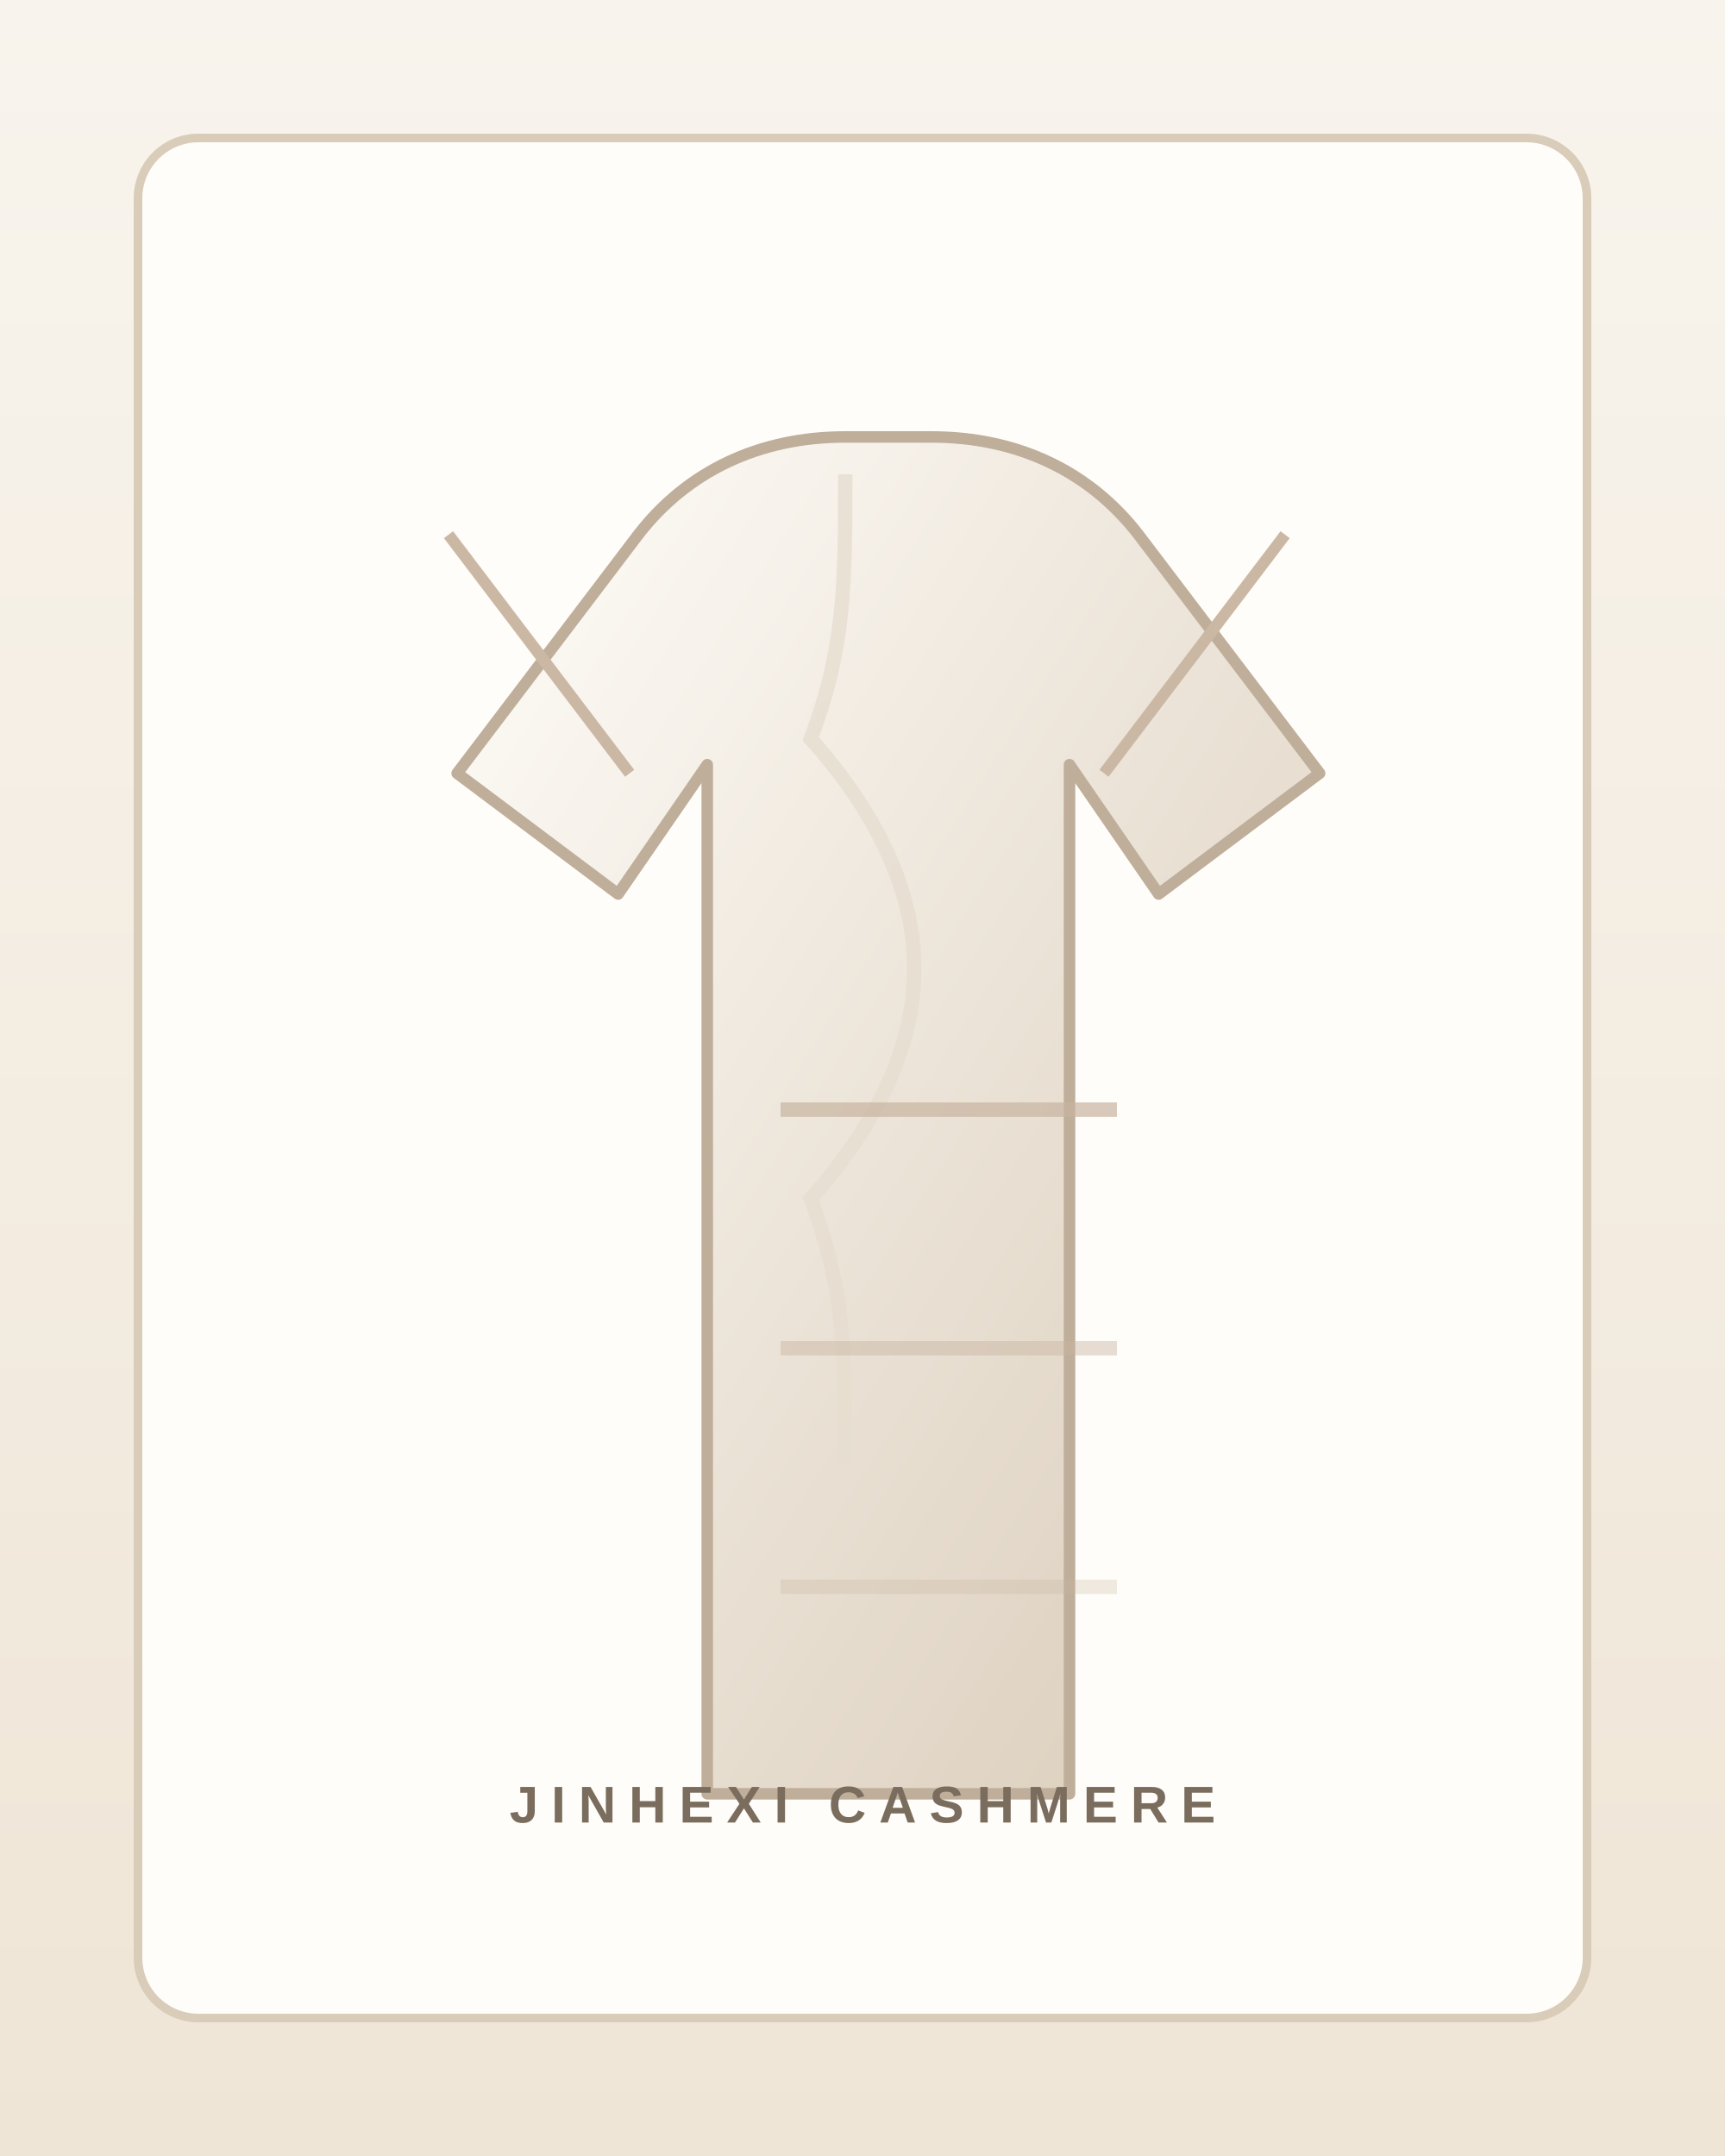
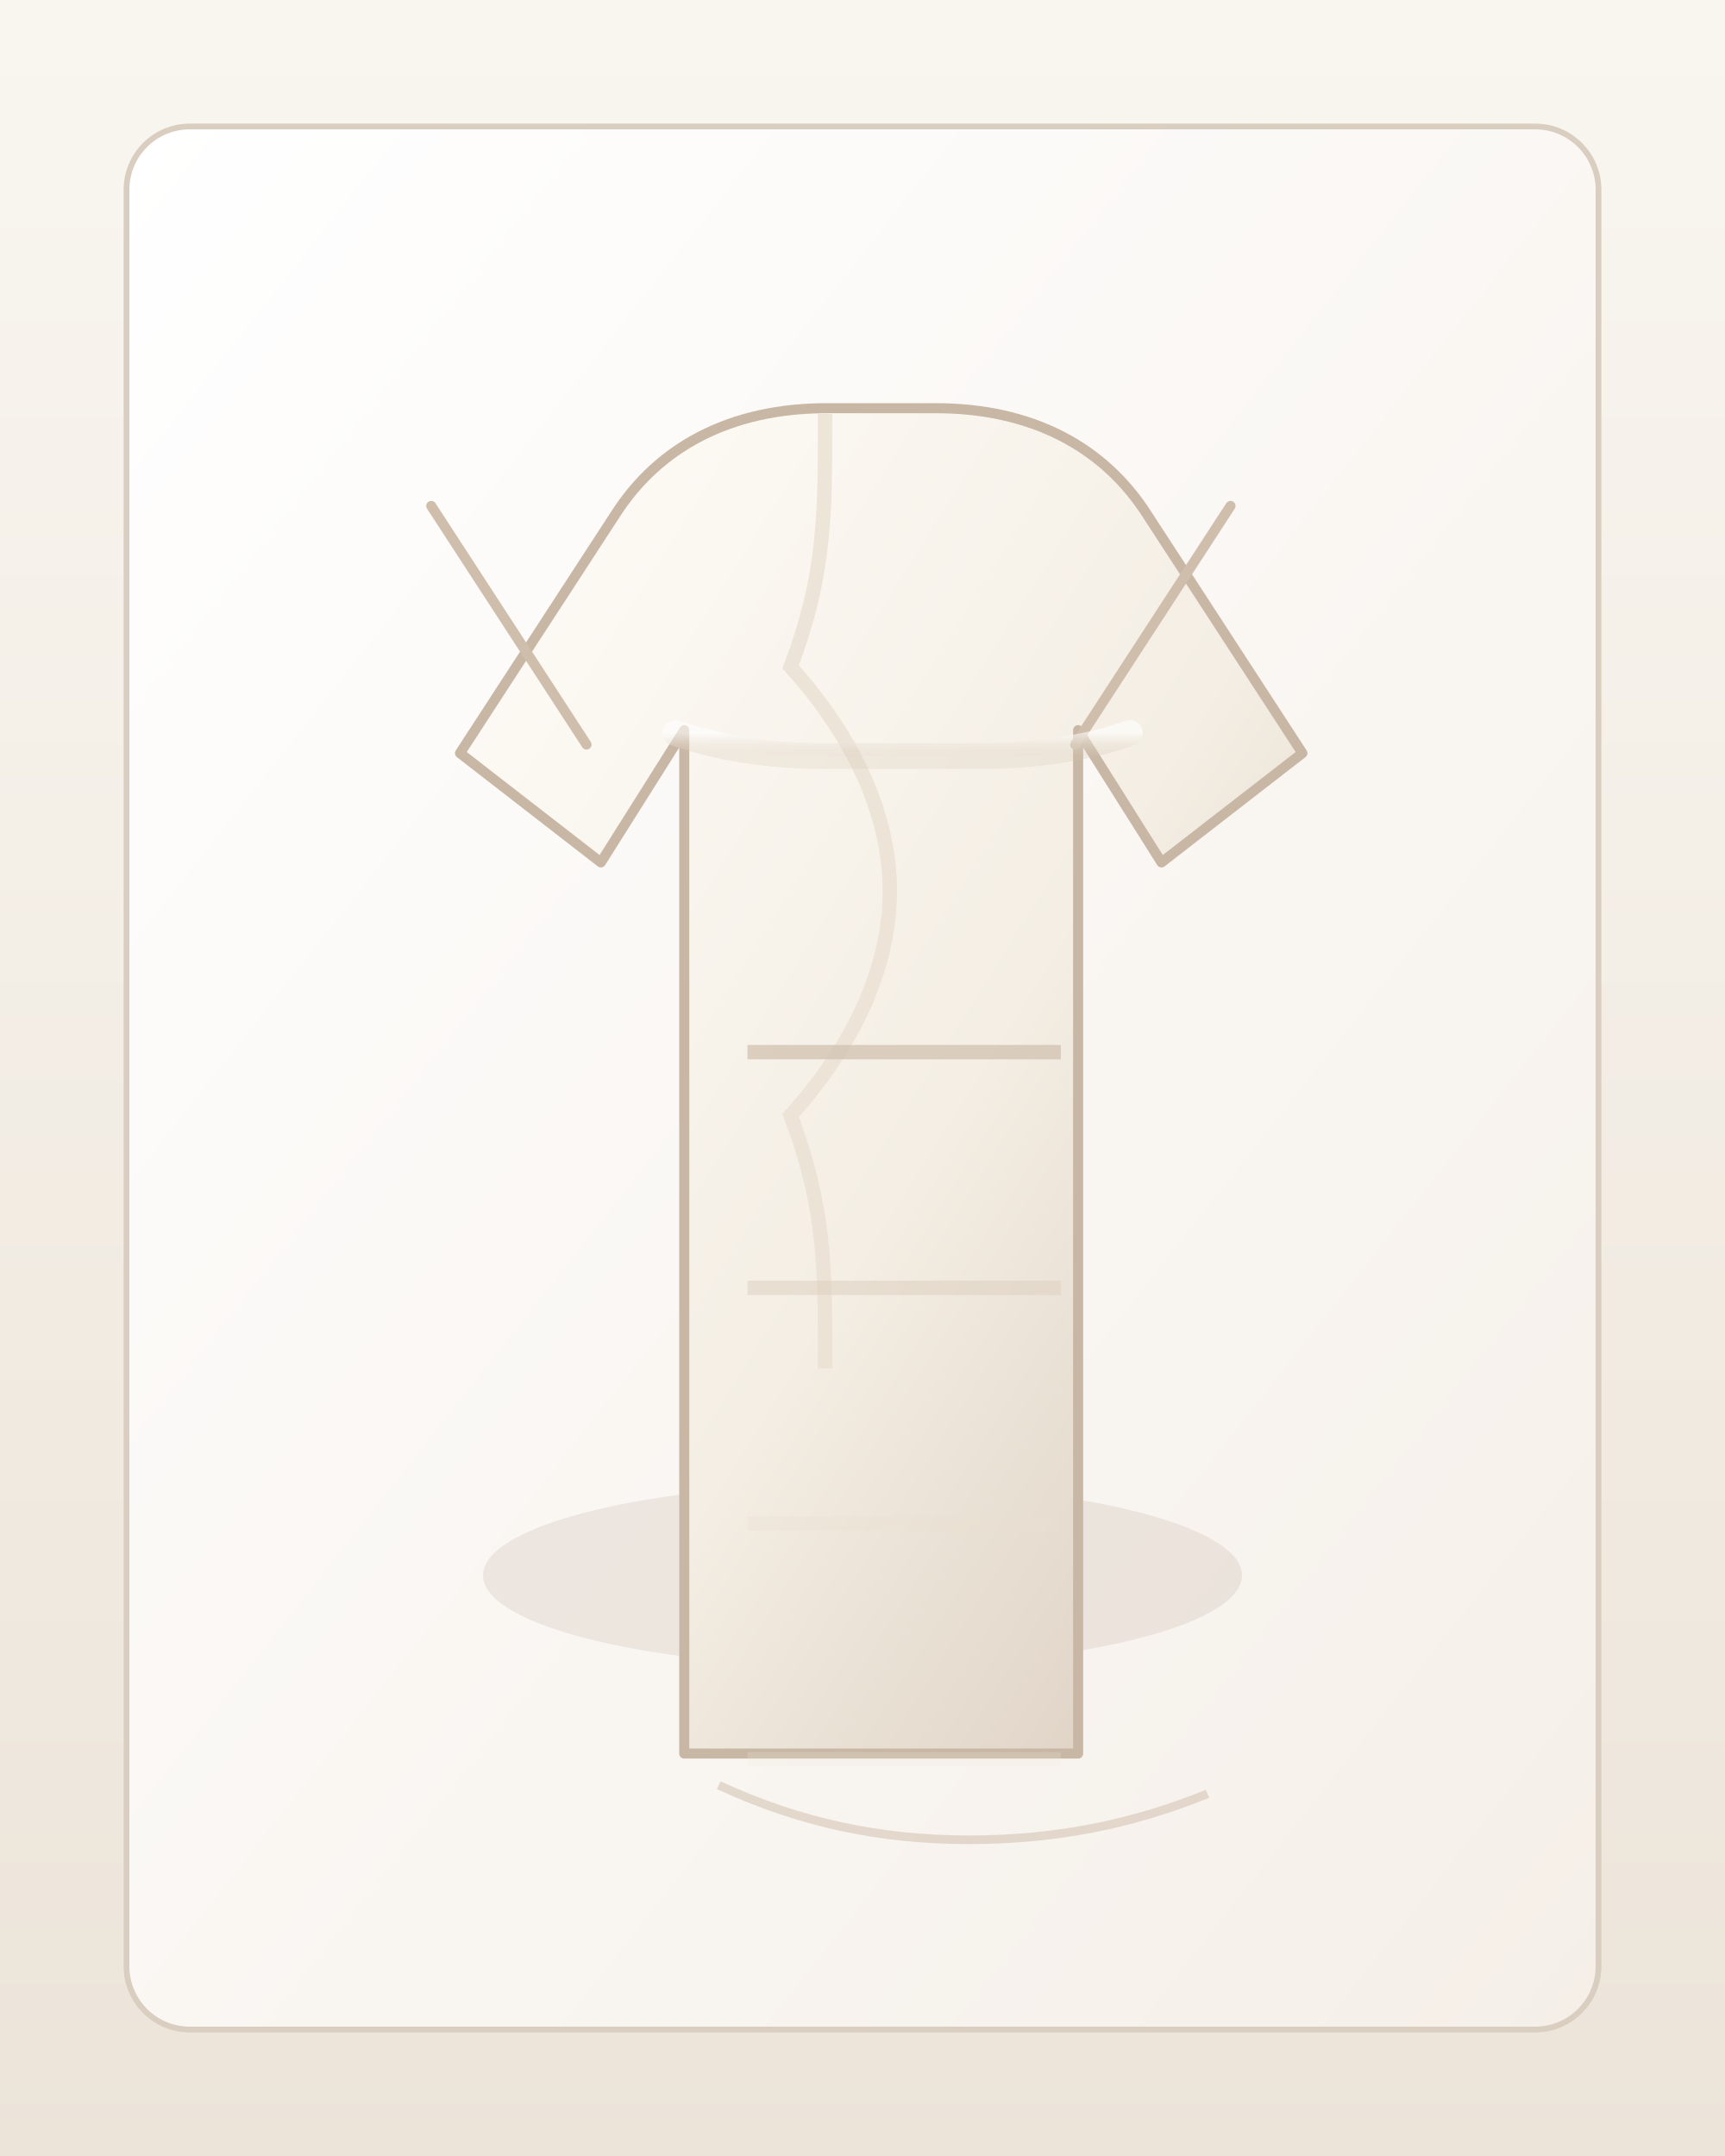
<svg xmlns="http://www.w3.org/2000/svg" viewBox="0 0 1200 1500" role="img" aria-labelledby="title desc">
  <defs>
    <linearGradient id="bg" x1="0" y1="0" x2="0" y2="1">
-       <stop offset="0%" stop-color="#f8f4ed" />
-       <stop offset="100%" stop-color="#efe5d6" />
+       <stop offset="0%" stop-color="#f9f6f0" />
+       <stop offset="100%" stop-color="#ece4d9" />
    </linearGradient>
-     <linearGradient id="sweater" x1="0" y1="0" x2="1" y2="1">
+     <linearGradient id="frame" x1="0" y1="0" x2="1" y2="1">
+       <stop offset="0%" stop-color="#ffffff" />
+       <stop offset="100%" stop-color="#f5efe8" />
+     </linearGradient>
+     <linearGradient id="fabric" x1="0" y1="0" x2="1" y2="1">
      <stop offset="0%" stop-color="#fffdf9" />
-       <stop offset="100%" stop-color="#d9cbb8" />
+       <stop offset="55%" stop-color="#f4eee4" />
+       <stop offset="100%" stop-color="#d8cabb" />
+     </linearGradient>
+     <linearGradient id="fabricSoft" x1="0" y1="0" x2="0" y2="1">
+       <stop offset="0%" stop-color="#ffffff" stop-opacity="0.85" />
+       <stop offset="100%" stop-color="#d1c1ad" stop-opacity="0.35" />
    </linearGradient>
  </defs>
  <rect width="1200" height="1500" fill="url(#bg)" />
-   <rect x="96" y="96" width="1008" height="1308" rx="42" fill="#fffdf9" stroke="#d9ccb9" stroke-width="6" />
-   <g transform="translate(258 252)">
-     <path d="M186 120c34-44 84-68 144-68h60c60 0 110 24 144 68l126 166-112 84-62-90v716H234V280l-62 90-112-84z" fill="url(#sweater)" stroke="#bfae9a" stroke-width="8" stroke-linejoin="round" />
-     <path d="M330 78c0 76 0 120-24 184 48 54 72 108 72 160s-24 106-72 160c24 64 24 108 24 184" fill="none" stroke="#e6ddd0" stroke-width="10" opacity="0.8" />
-     <path d="M510 286l126-166" fill="none" stroke="#cbb8a4" stroke-width="8" />
-     <path d="M180 286L54 120" fill="none" stroke="#cbb8a4" stroke-width="8" />
-     <path d="M285 520h234" stroke="#c7b49f" stroke-width="10" opacity="0.7" />
-     <path d="M285 686h234" stroke="#c7b49f" stroke-width="10" opacity="0.45" />
-     <path d="M285 852h234" stroke="#c7b49f" stroke-width="10" opacity="0.28" />
+   <rect x="88" y="88" width="1024" height="1324" rx="44" fill="url(#frame)" stroke="#d9cebf" stroke-width="4" />
+   <ellipse cx="600" cy="1096" rx="264" ry="64" fill="#b39d88" opacity="0.18" />
+   <g transform="translate(234 226)">
+     <path d="M194 132c30-47 80-74 147-74h76c67 0 117 27 147 74l108 166-98 76-58-92v712H242V282l-58 92-98-76z" fill="url(#fabric)" stroke="#c8b7a4" stroke-width="7" stroke-linejoin="round" />
+     <path d="M340 62c0 72 0 112-24 176 45 50 69 104 69 156s-24 106-69 156c24 64 24 104 24 176" fill="none" stroke="#e9dfd1" stroke-width="10" opacity="0.75" />
+     <path d="M514 292l108-166" fill="none" stroke="#cfbeab" stroke-width="7" stroke-linecap="round" />
+     <path d="M174 292L66 126" fill="none" stroke="#cfbeab" stroke-width="7" stroke-linecap="round" />
+     <path d="M286 506h218" stroke="#d2c2b0" stroke-width="10" opacity="0.75" />
+     <path d="M286 670h218" stroke="#dccfbe" stroke-width="10" opacity="0.52" />
+     <path d="M286 834h218" stroke="#e8ded0" stroke-width="10" opacity="0.32" />
+     <path d="M286 998h218" stroke="#efe8de" stroke-width="10" opacity="0.22" />
+     <path d="M236 284c28 10 64 16 104 16h108c40 0 76-6 104-16" fill="none" stroke="url(#fabricSoft)" stroke-width="18" stroke-linecap="round" opacity="0.7" />
+     <path d="M266 1016c56 26 112 38 174 38 58 0 112-10 166-32" fill="none" stroke="#cdbca8" stroke-width="6" opacity="0.5" />
  </g>
-   <text x="600" y="1268" text-anchor="middle" font-family="Arial, Helvetica, sans-serif" font-size="36" font-weight="700" letter-spacing="9" fill="#7a6d5e">JINHEXI CASHMERE</text>
</svg>
